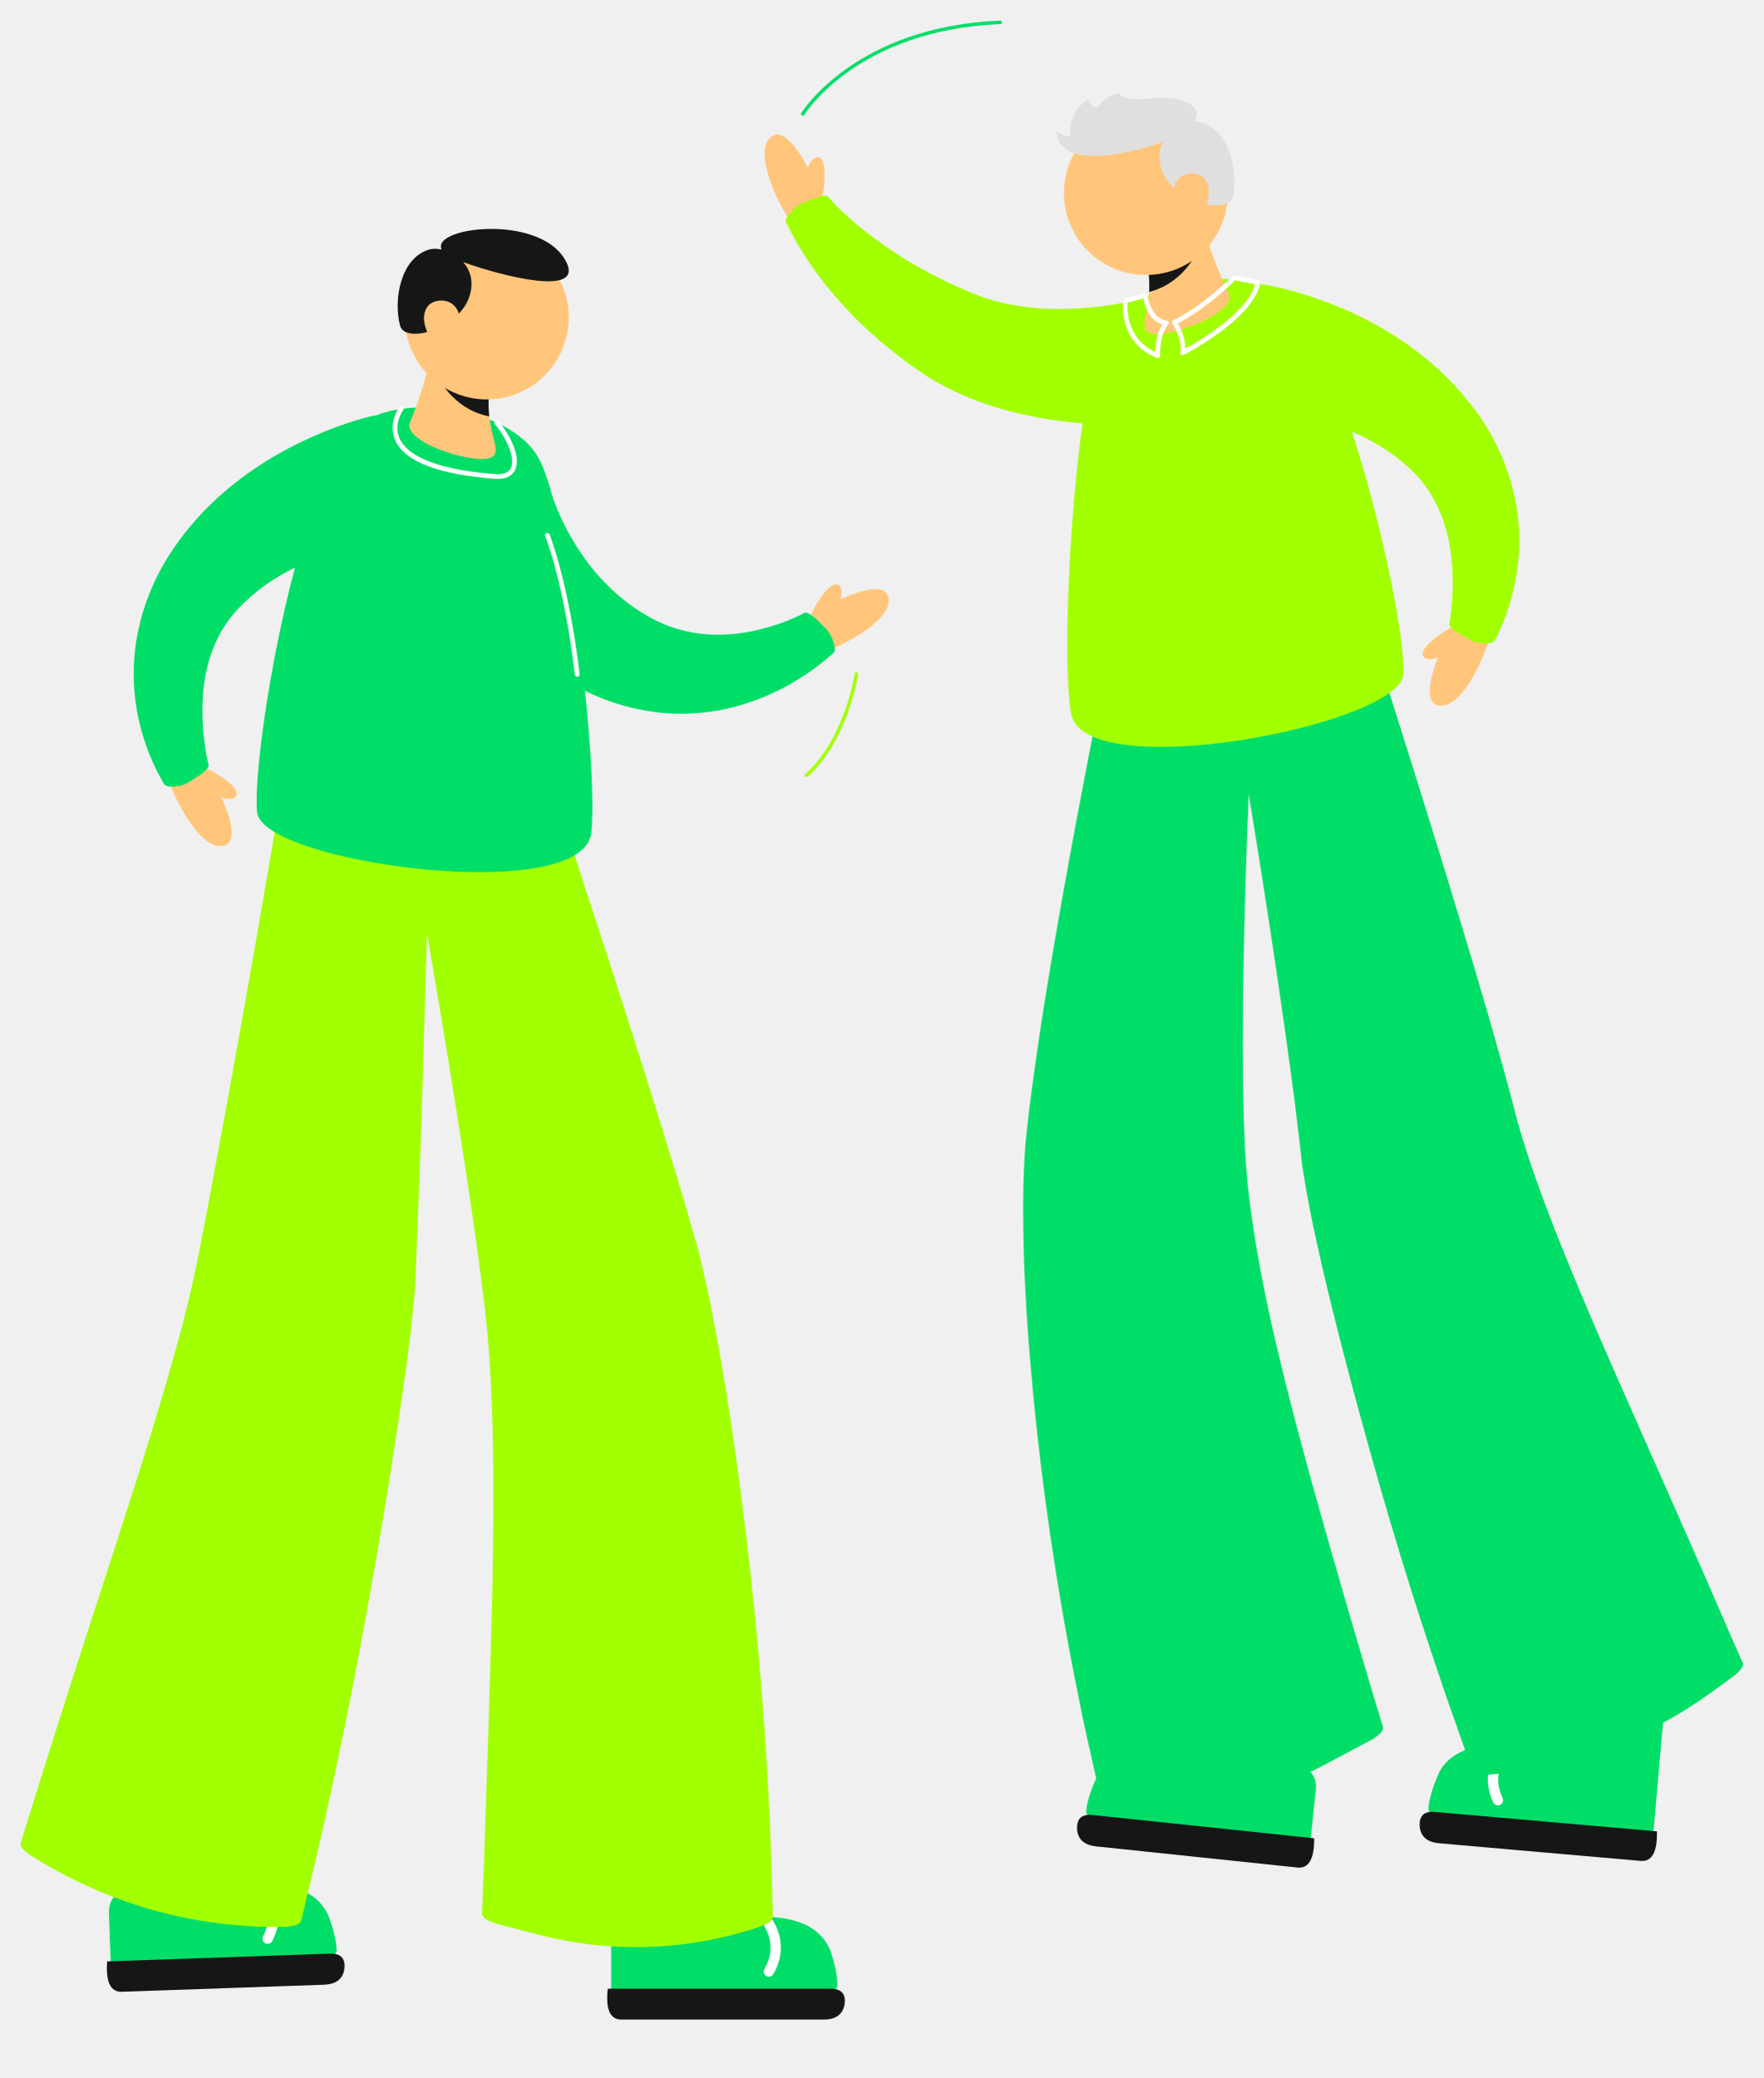
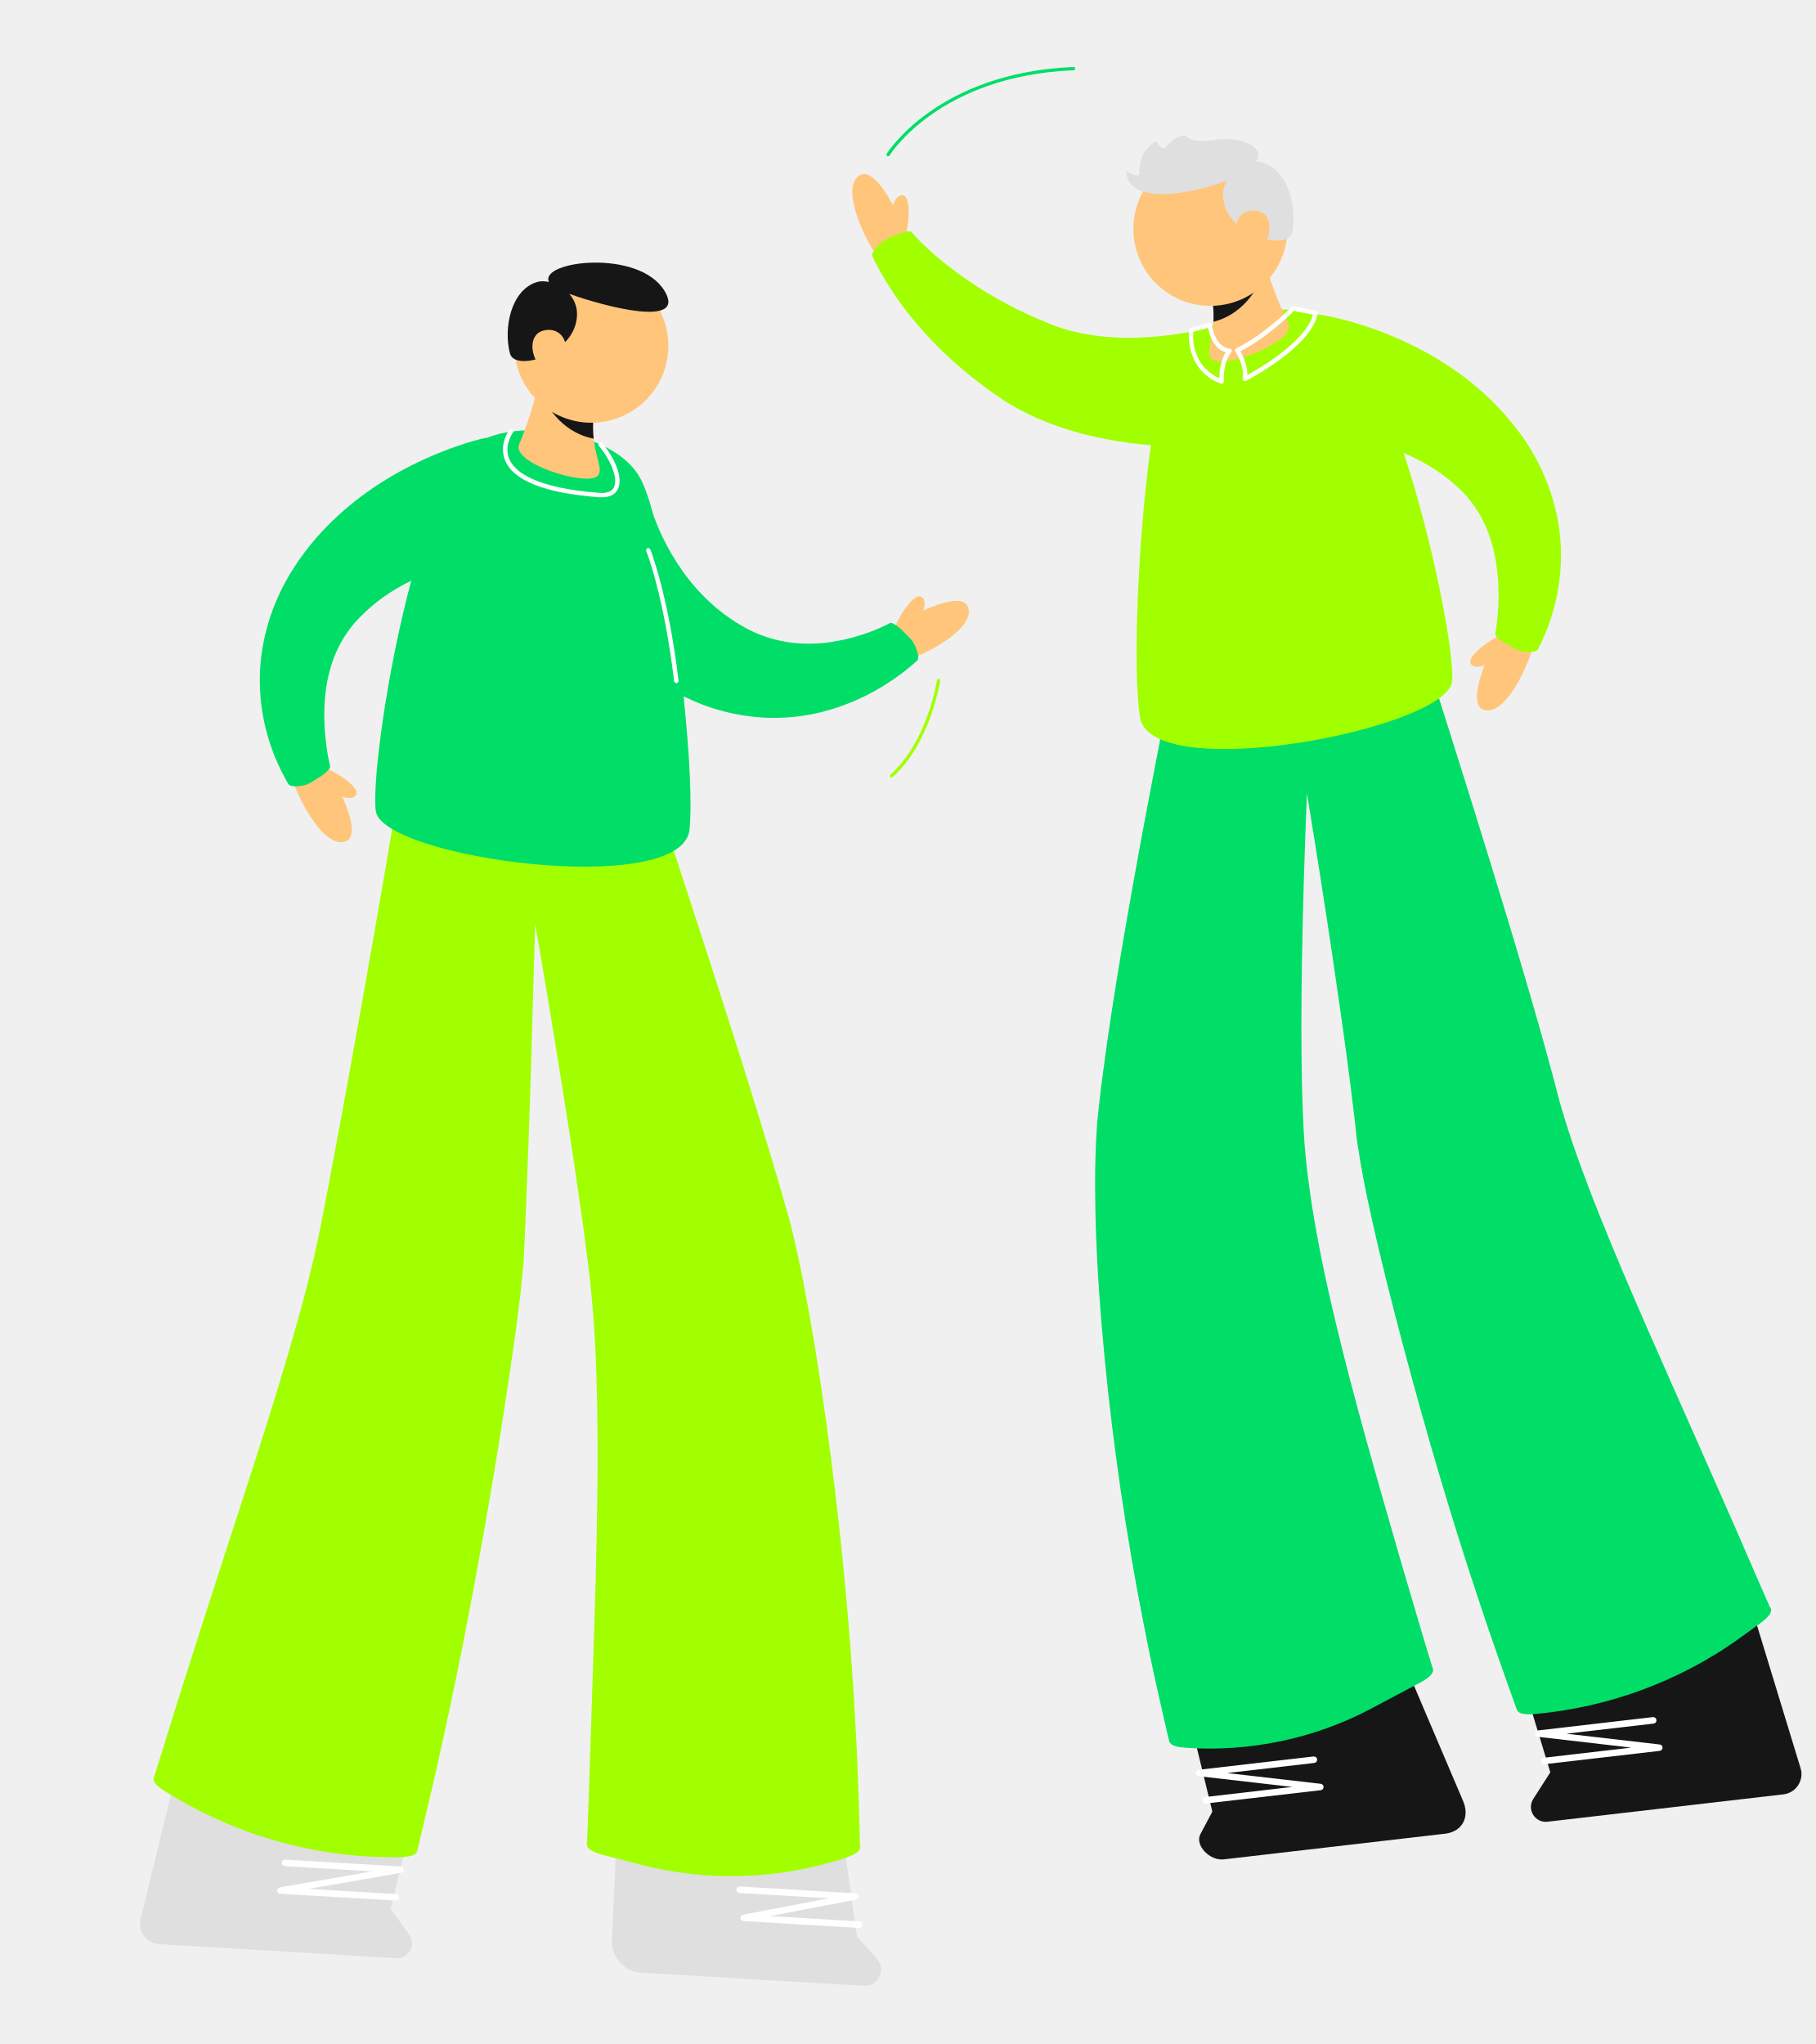
- <svg xmlns="http://www.w3.org/2000/svg" width="514.5" height="606.0" viewBox="41.7 14.8 514.5 606.0" fill="none">
-   <g transform="translate(524,550) rotate(5) scale(-1,1)">
-     <path d="M0 0 L0 -32 Q0 -38 8 -36 L22 -32 Q42 -25 54 -21 Q62 -18 64 -12 Q66 -6 66 -2 Q66 0 62 0 Z" fill="#00DE68" />
-     <path d="M-1 -1 L64 -1 Q69 -1 68 4 Q67 8 62 8 L3 8 Q-2 8 -1 -1 Z" fill="#161616" />
-     <path d="M46 -20 Q50 -13 46 -6" stroke="white" stroke-width="3" stroke-linecap="round" fill="none" />
-   </g>
-   <g transform="translate(220,596)">
-     <path d="M0 0 L0 -15 Q0 -22 9 -22 L44 -22 Q60 -22 64 -12 Q66 -6 66 -2 Q66 0 62 0 Z" fill="#00DE68" />
-     <path d="M-1 -1 L64 -1 Q69 -1 68 4 Q67 8 62 8 L3 8 Q-2 8 -1 -1 Z" fill="#161616" />
-     <path d="M46 -20 Q50 -13 46 -6" stroke="white" stroke-width="3" stroke-linecap="round" fill="none" />
-   </g>
-   <g transform="translate(74,588) rotate(-2)">
-     <path d="M0 0 L0 -15 Q0 -22 9 -22 L44 -22 Q60 -22 64 -12 Q66 -6 66 -2 Q66 0 62 0 Z" fill="#00DE68" />
-     <path d="M-1 -1 L64 -1 Q69 -1 68 4 Q67 8 62 8 L3 8 Q-2 8 -1 -1 Z" fill="#161616" />
-     <path d="M46 -20 Q50 -13 46 -6" stroke="white" stroke-width="3" stroke-linecap="round" fill="none" />
-   </g>
-   <g transform="translate(424,552) rotate(6) scale(-1,1)">
-     <path d="M0 0 L0 -15 Q0 -22 9 -22 L44 -22 Q60 -22 64 -12 Q66 -6 66 -2 Q66 0 62 0 Z" fill="#00DE68" />
-     <path d="M-1 -1 L64 -1 Q69 -1 68 4 Q67 8 62 8 L3 8 Q-2 8 -1 -1 Z" fill="#161616" />
-     <path d="M46 -20 Q50 -13 46 -6" stroke="white" stroke-width="3" stroke-linecap="round" fill="none" />
-   </g>
-   <path d="M99.186 235.61C104.13 241.406 113.887 260.33 106.747 261.579C99.607 262.828 91.518 245.81 90.352 240.511C89.186 235.212 99.186 235.61 99.186 235.61Z" fill="#FFC67B" />
-   <path d="M100.852 238.528C104.287 239.717 112.898 245.099 110.3 247.356C107.675 249.611 100.194 244.568 98.443 242.685C96.692 240.802 100.879 238.53 100.879 238.53L100.852 238.528Z" fill="#FFC67B" />
-   <path d="M274.954 196.855C280.725 191.883 299.602 182.043 300.906 189.186C302.211 196.301 285.186 204.47 279.912 205.664C274.638 206.859 274.954 196.855 274.954 196.855Z" fill="#FFC67B" />
+ <svg xmlns="http://www.w3.org/2000/svg" width="564" height="635" viewBox="0 0 564 635" fill="none">
+   <path d="M99.186 235.61C104.13 241.406 113.887 260.33 106.747 261.579C99.607 262.828 91.518 245.81 90.352 240.511C89.186 235.211 99.186 235.61 99.186 235.61Z" fill="#FFC67B" />
+   <path d="M100.852 238.528C104.287 239.716 112.898 245.099 110.3 247.356C107.675 249.611 100.194 244.568 98.443 242.685C96.692 240.802 100.879 238.529 100.879 238.529L100.852 238.528Z" fill="#FFC67B" />
+   <path d="M274.954 196.855C280.725 191.883 299.602 182.043 300.906 189.186C302.211 196.3 285.186 204.47 279.912 205.664C274.638 206.859 274.954 196.855 274.954 196.855Z" fill="#FFC67B" />
  <path d="M276.915 241.525C276.915 241.525 276.672 241.456 276.568 241.367C276.388 241.165 276.407 240.838 276.61 240.658C288.113 230.438 291.036 211.55 291.047 211.359C291.063 211.086 291.294 210.881 291.62 210.928C291.893 210.944 292.068 211.228 292.052 211.501C292.041 211.692 289.041 230.958 277.277 241.409C277.162 241.512 277.051 241.533 276.915 241.525Z" fill="#A2FF00" />
  <path d="M277.844 195.218C279.006 191.781 284.363 183.143 286.648 185.742C288.932 188.342 283.915 195.85 282.029 197.628C280.144 199.407 277.844 195.218 277.844 195.218Z" fill="#FFC67B" />
-   <path d="M267.14 573.342L267.108 572.026L266.979 566.788L266.663 556.363C266.443 549.422 266.141 542.476 265.728 535.55C265.013 521.679 263.941 507.814 262.679 493.937C261.389 480.059 259.855 466.14 258.05 452.177C256.244 438.213 254.224 424.183 251.698 409.903C250.421 402.763 249.119 395.593 247.446 388.21C247.061 386.38 246.595 384.518 246.157 382.657L245.474 379.851C245.254 378.934 245.001 378.125 244.75 377.262L241.843 367.122C237.896 353.717 233.824 340.579 229.695 327.464C221.411 301.234 212.917 275.292 204.376 249.238C200.989 238.879 190.392 232.338 179.374 234.317C173.119 235.427 167.973 239.094 164.753 243.997C161.689 237.901 155.881 233.286 148.613 232.063C136.545 230.037 125.082 238.178 123.053 250.272L123.05 250.326C118.622 276.628 114.027 302.975 109.275 329.203C106.912 342.317 104.495 355.429 102.03 368.428L100.141 378.147L99.2 382.966C98.885 384.591 98.565 385.832 98.261 387.265L97.358 391.429L96.245 395.909C95.493 398.905 94.799 401.849 93.929 404.974C87.246 429.582 78.939 454.778 70.803 479.875L64.705 498.739C62.636 505.025 60.674 511.345 58.66 517.634C56.644 523.95 54.629 530.239 52.695 536.561L49.753 546.026L48.271 550.731L47.9 551.914C47.766 552.317 47.607 552.691 47.771 553.166C48.018 554.085 49.101 555.216 51.747 556.797L54.577 558.497C74.877 570.485 98.579 577.251 123.876 576.964C126.973 576.928 128.508 576.443 129.178 575.771C129.553 575.437 129.606 575.002 129.712 574.597L130.005 573.355L131.173 568.412L133.508 558.555C135.073 551.993 136.556 545.426 137.959 538.827C140.872 525.662 143.544 512.402 146.082 499.106C151.106 472.456 155.635 445.831 159.573 418.077C160.104 414.657 160.538 411.014 160.993 407.48L161.667 402.098L162.223 396.38C162.387 394.528 162.646 392.462 162.719 390.768L162.965 385.662L163.402 375.473C163.954 361.95 164.419 348.504 164.855 335.084L166.241 286.997C169.327 304.787 172.273 322.624 175.087 340.371C177.203 353.722 179.236 367.069 181.061 380.239L182.345 390.037L182.92 394.671C183.106 396.161 183.296 397.596 183.424 399.137C184.082 405.146 184.531 411.471 184.868 417.817C186.182 443.362 185.596 470 184.878 496.548L183.615 536.51L182.956 556.489L182.588 566.435L182.379 571.38L182.306 572.608C182.282 573.017 182.258 573.426 182.563 573.828C183.064 574.624 184.409 575.498 187.296 576.243L198.571 579.181C218.827 584.485 240.779 584.247 262.167 577.321C265.099 576.371 266.462 575.548 266.954 574.646C267.227 574.196 267.225 573.758 267.196 573.318L267.14 573.342Z" fill="#A2FF00" />
-   <path d="M285.205 203.758C285.197 203.429 285.086 202.985 284.977 202.513L284.67 201.673C284.576 201.421 284.458 201.085 284.29 200.692C283.955 199.878 283.426 199.08 282.783 198.385L280.147 195.71C279.553 195.1 279.208 194.915 278.712 194.503C278.317 194.233 277.975 193.994 277.71 193.841C277.1 193.504 276.747 193.455 276.495 193.55L274.998 194.311C273.984 194.799 272.916 195.256 271.877 195.687C269.772 196.549 267.592 197.297 265.448 197.882C261.105 199.077 256.786 199.863 252.591 199.944C244.167 200.214 236.539 198.12 229.875 194.085C222.968 190.008 216.847 184.197 212.043 177.423C209.642 174.023 207.5 170.391 205.698 166.588C204.796 164.7 203.979 162.762 203.27 160.858C203.126 160.521 203.037 160.16 202.92 159.824C201.573 154.816 200.165 150.816 198.777 148.352C191.293 135.012 165.246 130.381 151.384 135.998C151.193 135.987 151.028 136.004 150.834 136.048C150.391 136.131 149.973 136.243 149.557 136.328L147.192 136.955C145.66 137.385 144.154 137.844 142.7 138.361C139.766 139.338 136.907 140.456 134.097 141.659C128.477 144.066 123.077 146.924 117.924 150.235C107.645 156.885 98.374 165.457 91.534 176.007C84.499 186.628 80.563 199.486 80.715 211.763C80.736 217.898 81.698 223.87 83.42 229.503C84.267 232.319 85.283 235.063 86.524 237.71C87.13 239.033 87.766 240.33 88.483 241.632C88.828 242.283 89.175 242.906 89.575 243.559C89.775 243.872 90.172 244.115 90.878 244.211C91.203 244.285 91.642 244.256 92.106 244.283L92.988 244.199C93.235 244.186 93.595 244.125 93.982 244.066C94.866 243.926 95.79 243.597 96.586 243.096L99.743 241.119C100.425 240.694 100.69 240.381 101.206 240.001C101.552 239.693 101.843 239.409 102.021 239.173C102.461 238.678 102.591 238.33 102.553 238.054L102.186 236.389C101.95 235.28 101.745 234.118 101.565 232.984C101.262 230.693 100.985 228.431 100.844 226.178C100.617 221.673 100.739 217.271 101.424 213.095C102.739 204.738 106.189 197.328 111.92 191.642C116.383 187.031 121.836 183.272 127.757 180.391C120.036 209.127 115.66 242.908 116.719 251.87C118.476 266.652 212.164 279.329 214.212 257.624C215.005 249.291 214.157 233.495 212.349 216.328C214.399 217.325 216.508 218.243 218.652 219.055C224.654 221.298 231.068 222.608 237.429 222.956C243.82 223.251 250.159 222.584 256.06 220.988C261.986 219.421 267.519 217.092 272.595 214.16C275.119 212.693 277.54 211.111 279.86 209.385C281.007 208.522 282.155 207.631 283.252 206.683C283.799 206.222 284.348 205.734 284.898 205.246C285.159 204.988 285.296 204.53 285.229 203.815L285.205 203.758Z" fill="#00DE68" />
+   <path d="M54.762 550.787L43.675 596.166C42.737 600 45.528 603.752 49.458 603.984L123.096 608.33C126.999 608.56 129.396 604.156 127.116 601.009L121.368 593.057L126.724 570.999L54.763 550.76L54.762 550.787Z" fill="#DFDFDF" />
+   <path d="M191.527 570.908L190.091 602.671C189.858 607.998 193.918 612.537 199.24 612.851L268.347 616.929C272.851 617.195 275.411 611.869 272.404 608.515L266.21 601.632L261.969 571.396L191.554 570.909L191.527 570.908Z" fill="#DFDFDF" />
+   <path d="M267.14 573.342L267.108 572.026L266.979 566.788L266.663 556.363C266.443 549.422 266.141 542.476 265.728 535.55C265.013 521.679 263.941 507.814 262.679 493.937C261.389 480.059 259.855 466.14 258.05 452.177C256.244 438.213 254.224 424.183 251.698 409.903C250.421 402.763 249.119 395.593 247.446 388.21C247.061 386.38 246.595 384.518 246.157 382.657L245.474 379.851C245.254 378.934 245.001 378.125 244.75 377.262L241.843 367.122C237.896 353.717 233.824 340.579 229.695 327.464C221.411 301.234 212.917 275.292 204.376 249.238C200.989 238.879 190.392 232.338 179.374 234.317C173.119 235.426 167.973 239.094 164.753 243.997C161.689 237.901 155.881 233.286 148.613 232.063C136.545 230.037 125.082 238.178 123.053 250.272L123.05 250.326C118.622 276.628 114.027 302.975 109.275 329.203C106.912 342.317 104.495 355.429 102.03 368.428L100.141 378.147L99.2 382.966C98.885 384.591 98.565 385.832 98.261 387.265L97.358 391.429L96.245 395.909C95.493 398.904 94.799 401.848 93.929 404.974C87.246 429.582 78.939 454.778 70.803 479.875L64.705 498.739C62.636 505.025 60.674 511.345 58.66 517.634C56.644 523.95 54.629 530.239 52.695 536.561L49.753 546.026L48.271 550.731L47.9 551.914C47.766 552.317 47.607 552.691 47.771 553.166C48.018 554.084 49.101 555.216 51.747 556.797L54.577 558.497C74.877 570.485 98.579 577.251 123.876 576.964C126.973 576.928 128.508 576.443 129.178 575.771C129.553 575.437 129.606 575.002 129.712 574.597L130.005 573.355L131.173 568.412L133.508 558.555C135.073 551.993 136.556 545.426 137.959 538.827C140.872 525.662 143.544 512.402 146.082 499.106C151.106 472.456 155.635 445.831 159.573 418.077C160.104 414.657 160.538 411.013 160.993 407.48L161.667 402.098L162.223 396.38C162.387 394.528 162.646 392.462 162.719 390.768L162.965 385.662L163.402 375.473C163.954 361.95 164.419 348.504 164.855 335.084L166.241 286.997C169.327 304.787 172.273 322.624 175.087 340.371C177.203 353.722 179.236 367.069 181.061 380.239L182.345 390.037L182.92 394.671C183.106 396.161 183.296 397.596 183.424 399.137C184.082 405.146 184.531 411.471 184.868 417.817C186.182 443.362 185.596 470 184.878 496.548L183.615 536.51L182.956 556.489L182.588 566.435L182.379 571.38L182.306 572.608C182.282 573.017 182.258 573.426 182.563 573.828C183.064 574.624 184.409 575.498 187.296 576.243L198.571 579.181C218.827 584.484 240.779 584.247 262.167 577.321C265.099 576.371 266.462 575.548 266.954 574.646C267.227 574.196 267.225 573.758 267.196 573.318L267.14 573.342Z" fill="#A2FF00" />
+   <path d="M285.205 203.758C285.197 203.429 285.086 202.985 284.977 202.513L284.67 201.673C284.576 201.421 284.458 201.085 284.29 200.692C283.955 199.878 283.426 199.08 282.783 198.385L280.147 195.71C279.553 195.1 279.208 194.915 278.712 194.502C278.317 194.233 277.975 193.994 277.71 193.841C277.1 193.504 276.747 193.455 276.495 193.55L274.998 194.311C273.984 194.799 272.916 195.256 271.877 195.687C269.772 196.549 267.592 197.297 265.448 197.882C261.105 199.077 256.786 199.863 252.591 199.944C244.167 200.214 236.539 198.12 229.875 194.085C222.968 190.008 216.847 184.197 212.043 177.423C209.642 174.023 207.5 170.391 205.698 166.588C204.796 164.7 203.979 162.762 203.27 160.858C203.126 160.521 203.037 160.16 202.92 159.824C201.573 154.816 200.165 150.816 198.777 148.352C191.293 135.012 165.246 130.381 151.384 135.998C151.193 135.987 151.028 136.004 150.834 136.048C150.391 136.131 149.973 136.243 149.557 136.328L147.192 136.955C145.66 137.385 144.154 137.844 142.7 138.361C139.766 139.338 136.907 140.456 134.097 141.659C128.477 144.066 123.077 146.924 117.924 150.235C107.645 156.885 98.374 165.457 91.534 176.007C84.499 186.628 80.563 199.486 80.715 211.763C80.736 217.898 81.698 223.87 83.42 229.503C84.267 232.319 85.283 235.063 86.524 237.71C87.13 239.033 87.766 240.33 88.483 241.632C88.828 242.283 89.175 242.906 89.575 243.559C89.775 243.872 90.172 244.114 90.878 244.211C91.203 244.285 91.642 244.256 92.106 244.283L92.988 244.199C93.235 244.186 93.595 244.125 93.982 244.065C94.866 243.926 95.79 243.597 96.586 243.096L99.743 241.119C100.425 240.694 100.69 240.381 101.206 240.001C101.552 239.693 101.843 239.409 102.021 239.173C102.461 238.678 102.591 238.33 102.553 238.054L102.186 236.389C101.95 235.28 101.745 234.118 101.565 232.984C101.262 230.693 100.985 228.431 100.844 226.178C100.617 221.673 100.739 217.271 101.424 213.095C102.739 204.738 106.189 197.328 111.92 191.642C116.383 187.031 121.836 183.272 127.757 180.391C120.036 209.127 115.66 242.908 116.719 251.87C118.476 266.652 212.164 279.329 214.212 257.624C215.005 249.291 214.157 233.495 212.349 216.328C214.399 217.325 216.508 218.243 218.652 219.055C224.654 221.298 231.068 222.608 237.429 222.956C243.82 223.251 250.159 222.584 256.06 220.988C261.986 219.421 267.519 217.091 272.595 214.16C275.119 212.693 277.54 211.111 279.86 209.385C281.007 208.522 282.155 207.631 283.252 206.683C283.799 206.222 284.348 205.734 284.898 205.246C285.159 204.988 285.296 204.53 285.229 203.814L285.205 203.758Z" fill="#00DE68" />
  <path d="M210.059 212.221C209.731 212.202 209.473 211.94 209.41 211.608C206.201 184.773 200.806 171.31 200.758 171.198C200.613 170.861 200.801 170.461 201.139 170.317C201.503 170.174 201.875 170.36 202.02 170.697C202.066 170.837 207.537 184.414 210.788 211.47C210.82 211.855 210.554 212.196 210.196 212.229C210.168 212.228 210.114 212.224 210.086 212.223L210.059 212.221Z" fill="white" />
-   <path d="M186.459 154.498L186.268 154.487C169.688 153.262 159.858 149.505 157.045 143.342C154.74 138.304 158.108 133.683 158.257 133.473C158.495 133.158 158.909 133.1 159.224 133.338C159.538 133.576 159.596 133.99 159.358 134.304C159.355 134.359 156.317 138.507 158.283 142.785C160.08 146.67 166.387 151.643 186.376 153.124C188.532 153.251 190.043 152.71 190.693 151.434C192.025 148.829 190.024 143.289 186.059 138.537C185.829 138.249 185.855 137.813 186.115 137.581C186.404 137.325 186.839 137.378 187.07 137.638C190.732 141.962 193.78 148.33 191.891 152.025C191.271 153.249 189.818 154.669 186.433 154.469L186.459 154.498Z" fill="white" />
+   <path d="M186.459 154.498L186.268 154.487C169.688 153.262 159.858 149.505 157.045 143.342C154.74 138.304 158.108 133.683 158.257 133.473C158.495 133.158 158.909 133.1 159.224 133.338C159.538 133.576 159.596 133.99 159.358 134.304C159.355 134.359 156.317 138.507 158.283 142.785C160.08 146.67 166.387 151.643 186.376 153.124C188.532 153.251 190.043 152.71 190.693 151.434C192.025 148.829 190.024 143.289 186.059 138.537C185.829 138.249 185.855 137.813 186.115 137.581C186.404 137.325 186.839 137.378 187.07 137.638C190.732 141.962 193.78 148.33 191.891 152.025C191.271 153.248 189.818 154.669 186.433 154.469L186.459 154.498Z" fill="white" />
  <path d="M185.257 148.102C181.371 150.831 158.773 143.91 161.286 138.007C163.067 133.812 165.634 126.515 167.255 119.464C167.919 116.573 168.415 113.727 168.65 111.139L186.052 120.71C184.126 127.36 183.992 132.418 184.42 136.305C185.191 143.197 187.714 146.385 185.256 148.13L185.257 148.102Z" fill="#FFC67B" />
  <path d="M184.421 136.277C176.267 134.755 169.784 128.129 167.257 119.436C167.92 116.545 168.417 113.699 168.652 111.111L186.054 120.682C184.127 127.332 183.993 132.391 184.421 136.277Z" fill="#161616" />
  <path d="M191.541 130.005C204.024 125.678 210.635 112.051 206.307 99.569C201.978 87.088 188.35 80.477 175.866 84.805C163.383 89.132 156.772 102.759 161.1 115.241C165.429 127.722 179.057 134.333 191.541 130.005Z" fill="#FFC67B" />
  <path d="M206.443 90.393C198.487 77.162 167.416 81.079 170.538 87.59C169.184 87.318 167.871 87.295 166.811 87.616C158.666 90.12 156.378 101.98 158.409 109.795C159.813 115.245 175.654 110.895 178.695 101.133C179.981 96.965 178.892 93.614 176.839 91.275C188.102 95.335 213.377 101.921 206.443 90.393Z" fill="#161616" />
  <path d="M166.551 104.059C168.208 101.966 173.974 101.266 175.566 106.317C177.157 111.367 171.707 117.864 169.492 115.953C166.339 113.221 163.828 107.513 166.551 104.059Z" fill="#FFC67B" />
-   <path d="M467.655 194.315C463.047 200.381 454.375 219.826 461.575 220.669C468.777 221.54 475.888 204.065 476.753 198.708C477.617 193.352 467.655 194.315 467.655 194.315Z" fill="#FFC67B" />
-   <path d="M466.193 197.319C462.83 198.699 454.537 204.56 457.258 206.666C459.98 208.772 467.191 203.312 468.833 201.333C470.475 199.354 466.166 197.322 466.166 197.322L466.193 197.319Z" fill="#FFC67B" />
+   <path d="M122.913 590.436L87.049 588.32C86.53 588.289 86.143 587.883 86.118 587.388C86.092 586.894 86.449 586.422 86.947 586.342L115.697 581.357L88.486 579.751C87.94 579.719 87.502 579.255 87.535 578.682C87.569 578.109 88.032 577.698 88.605 577.732L124.469 579.848C124.987 579.879 125.374 580.285 125.4 580.779C125.425 581.274 125.069 581.746 124.571 581.826L95.82 586.811L123.032 588.417C123.578 588.449 124.016 588.913 123.982 589.486C123.948 590.059 123.486 590.47 122.913 590.436Z" fill="white" />
+   <path d="M266.811 598.929L230.947 596.813C230.456 596.784 230.042 596.376 230.016 595.881C229.991 595.387 230.318 594.941 230.818 594.833L257.522 589.728L229.71 588.086C229.164 588.054 228.725 587.59 228.759 587.017C228.793 586.444 229.256 586.033 229.829 586.067L265.692 588.183C266.184 588.212 266.598 588.62 266.623 589.115C266.649 589.609 266.321 590.055 265.822 590.163L239.118 595.268L266.93 596.91C267.476 596.942 267.914 597.406 267.88 597.979C267.847 598.552 267.384 598.963 266.811 598.929Z" fill="white" />
+   <path d="M467.655 194.315C463.047 200.381 454.375 219.825 461.575 220.669C468.777 221.54 475.888 204.065 476.753 198.708C477.617 193.352 467.655 194.315 467.655 194.315Z" fill="#FFC67B" />
+   <path d="M466.193 197.318C462.83 198.699 454.537 204.56 457.258 206.666C459.98 208.772 467.191 203.312 468.833 201.333C470.475 199.354 466.166 197.322 466.166 197.322L466.193 197.318Z" fill="#FFC67B" />
  <path d="M282.526 76.648C280.947 69.208 271.833 49.955 266.482 54.842C261.131 59.728 269.769 76.532 273.249 80.669C276.729 84.806 282.526 76.648 282.526 76.648Z" fill="#FFC67B" />
  <path d="M281.203 73.554C282.373 70.116 283.317 59.989 279.93 60.685C276.543 61.38 275.991 70.388 276.426 72.952C276.861 75.516 281.203 73.554 281.203 73.554Z" fill="#FFC67B" />
-   <path d="M549.829 499.311L549.34 498.185L547.362 493.708L543.457 484.722C540.889 478.717 538.239 472.723 535.589 466.728L527.671 448.768L519.728 430.838C514.435 418.902 509.172 406.991 504.13 395.082C499.091 383.2 494.269 371.292 490.119 359.72C488.077 353.985 486.198 348.231 484.804 343.329L484.534 342.424L484.242 341.33L483.593 338.818L482.264 333.771L479.544 323.849C475.876 310.735 472.07 297.856 468.185 285.015C460.416 259.331 452.432 233.921 444.326 208.414C441.027 198.009 430.484 191.361 419.418 193.25C411.756 194.579 405.687 199.686 402.827 206.348C399.66 202.064 394.944 198.896 389.307 197.761C377.279 195.387 365.635 203.205 363.259 215.231C358.018 241.709 353.024 267.937 348.5 294.661C346.252 308.022 344.148 321.448 342.37 335.304C341.889 338.745 341.532 342.309 341.144 345.849L340.849 348.526L340.667 351.464C340.561 353.402 340.411 355.429 340.381 357.304C340.065 365.019 340.2 372.351 340.359 379.653C340.776 394.163 341.831 408.241 343.169 422.149C344.508 436.056 346.21 449.784 348.202 463.396C350.221 477.004 352.506 490.527 355.164 503.951C356.468 510.68 357.822 517.375 359.34 524.052L361.608 534.109L362.774 539.175L363.088 540.46C363.165 540.891 363.27 541.319 363.667 541.658C364.386 542.401 365.922 542.828 369 543.021C387.964 544.206 407.943 540.375 425.961 530.799L441.104 522.768C443.748 521.36 444.826 520.217 445.109 519.331C445.276 518.871 445.15 518.5 445.025 518.13L444.672 516.987L443.261 512.417L440.511 503.187L435.056 484.638C431.47 472.229 427.887 459.848 424.469 447.475C421.052 435.102 417.744 422.717 414.831 410.423C411.861 398.108 409.338 385.851 407.457 373.905C406.577 367.98 405.779 362.046 405.353 356.481C405.186 355.042 405.171 353.723 405.068 352.359L404.94 350.31L404.838 348.01C404.7 344.916 404.564 341.849 404.497 338.665C404.186 326.014 404.237 312.936 404.428 299.869C404.714 282.168 405.259 264.326 405.997 246.49C408.784 263.395 411.442 280.369 413.951 297.251C415.873 310.265 417.742 323.286 419.401 336.165L420.567 345.745L421.115 350.47L421.362 352.835L421.432 353.433L421.52 354.193L421.751 355.707C422.967 363.822 424.42 370.892 425.979 377.921C429.057 391.875 432.469 405.157 435.957 418.374C439.496 431.559 443.103 444.625 446.946 457.582C450.789 470.539 454.785 483.395 459.046 496.165C461.163 502.552 463.308 508.936 465.554 515.253L468.915 524.77L470.626 529.553L471.067 530.74C471.223 531.135 471.327 531.563 471.718 531.848C472.479 532.475 474.023 532.736 477.156 532.456C499.133 530.429 521.405 522.644 540.581 508.805L546.599 504.447C549.114 502.642 550.041 501.378 550.181 500.454C550.264 499.976 550.087 499.639 549.907 499.275L549.829 499.311Z" fill="#00DE68" />
-   <path d="M471.958 134.371C464.56 124.221 454.82 116.187 444.154 110.131C438.822 107.117 433.269 104.569 427.523 102.483C424.649 101.441 421.734 100.513 418.747 99.676C417.241 99.273 415.739 98.897 414.182 98.527L411.785 98.034C411.365 97.973 410.939 97.857 410.495 97.826C410.302 97.821 410.136 97.813 409.943 97.808C400.428 94.563 385.626 96.281 374.917 101.954C374.193 102.12 373.472 102.314 372.749 102.48C370.601 102.95 368.42 103.368 366.23 103.705C361.849 104.378 357.409 104.783 353.02 104.907C344.268 105.152 335.721 104.079 328.142 101.381C327.165 101.026 326.327 100.683 325.289 100.281L322.073 98.892C319.88 98.018 317.855 96.932 315.703 95.944C311.571 93.781 307.382 91.597 303.498 88.966C299.543 86.425 295.701 83.678 292.072 80.632C290.275 79.134 288.468 77.555 286.82 75.93C285.956 75.122 285.17 74.277 284.384 73.433L283.248 72.188C283.111 71.956 282.794 71.828 282.142 71.904L281.599 71.967L280.932 72.154C280.694 72.237 280.32 72.335 280.055 72.421L279.024 72.788L276.887 73.587C275.594 74.067 274.36 74.816 273.293 75.82L272.821 76.26L272.506 76.627L271.872 77.333L271.443 77.906L271.171 78.405C270.833 79.05 270.88 79.457 271.081 79.764C271.41 80.469 271.727 81.065 272.053 81.743C272.724 83.014 273.394 84.285 274.116 85.522C275.532 87.999 277.071 90.353 278.664 92.7C281.896 97.306 285.537 101.645 289.397 105.738C293.285 109.828 297.494 113.605 301.895 117.14C304.129 118.835 306.347 120.641 308.677 122.215L312.176 124.616C313.424 125.407 314.868 126.23 316.221 126.981C327.322 132.987 339.236 136.035 350.952 137.621C353.134 137.918 355.33 138.104 357.526 138.289C353.576 166.405 351.787 207.453 354.11 222.733C357.354 244.29 450.203 226.336 451.122 211.478C451.673 202.47 445.395 168.991 436.061 140.737C442.14 143.307 447.793 146.724 452.509 151.075C458.55 156.402 462.413 163.604 464.201 171.9C465.121 176.032 465.492 180.419 465.52 184.93C465.534 187.185 465.385 189.459 465.184 191.766C465.069 192.908 464.954 194.049 464.784 195.197L464.512 196.88C464.489 197.158 464.638 197.499 465.106 197.967C465.297 198.193 465.63 198.457 465.967 198.748C466.476 199.102 466.755 199.372 467.491 199.782L470.784 201.602C471.577 202.032 472.463 202.315 473.412 202.425C473.829 202.459 474.164 202.503 474.412 202.502L475.297 202.537C475.765 202.537 476.226 202.484 476.519 202.395C477.219 202.259 477.601 201.994 477.783 201.67C478.118 200.998 478.456 200.354 478.764 199.685C479.38 198.348 479.941 197.017 480.499 195.659C481.588 192.945 482.42 190.152 483.134 187.289C484.534 181.568 485.158 175.551 484.832 169.424C484.266 157.188 479.607 144.547 472.009 134.337L471.958 134.371Z" fill="#A2FF00" />
+   <path d="M545.709 504.634L559.343 549.314C560.496 553.088 557.921 556.992 554.011 557.445L480.736 565.946C476.852 566.396 474.211 562.134 476.309 558.864L481.598 550.6L475.005 528.88L545.706 504.606L545.709 504.634Z" fill="#161616" />
+   <path d="M436.536 517.299L454.432 559.338C456.703 564.441 454.264 569.045 448.968 569.659L380.202 577.637C375.721 578.157 371.099 573.189 372.906 569.787L376.61 562.807L369.494 533.498L436.536 517.299Z" fill="#161616" />
+   <path d="M549.829 499.311L549.34 498.185L547.362 493.708L543.457 484.722C540.889 478.717 538.239 472.723 535.589 466.728L527.671 448.768L519.728 430.838C514.435 418.902 509.172 406.991 504.13 395.082C499.091 383.2 494.269 371.292 490.119 359.72C488.077 353.985 486.198 348.231 484.804 343.329L484.534 342.424L484.242 341.33L483.593 338.818L482.264 333.771L479.544 323.849C475.876 310.735 472.07 297.856 468.185 285.015C460.416 259.331 452.432 233.92 444.326 208.414C441.027 198.009 430.484 191.361 419.418 193.25C411.756 194.579 405.687 199.686 402.827 206.348C399.66 202.064 394.944 198.896 389.307 197.761C377.279 195.386 365.635 203.205 363.259 215.231C358.018 241.709 353.024 267.937 348.5 294.661C346.252 308.022 344.148 321.448 342.37 335.304C341.889 338.745 341.532 342.309 341.144 345.849L340.849 348.525L340.667 351.464C340.561 353.402 340.411 355.429 340.381 357.304C340.065 365.019 340.2 372.351 340.359 379.653C340.776 394.163 341.831 408.241 343.169 422.149C344.508 436.056 346.21 449.784 348.202 463.396C350.221 477.004 352.506 490.527 355.164 503.951C356.468 510.68 357.822 517.375 359.34 524.052L361.608 534.109L362.774 539.175L363.088 540.46C363.165 540.891 363.27 541.319 363.667 541.658C364.386 542.401 365.922 542.828 369 543.021C387.964 544.206 407.943 540.375 425.961 530.799L441.104 522.768C443.748 521.36 444.826 520.217 445.109 519.331C445.276 518.871 445.15 518.5 445.025 518.13L444.672 516.987L443.261 512.417L440.511 503.187L435.056 484.638C431.47 472.229 427.887 459.848 424.469 447.475C421.052 435.102 417.744 422.716 414.831 410.423C411.861 398.108 409.338 385.851 407.457 373.905C406.577 367.98 405.779 362.046 405.353 356.481C405.186 355.042 405.171 353.723 405.068 352.359L404.94 350.31L404.838 348.01C404.7 344.916 404.564 341.849 404.497 338.665C404.186 326.014 404.237 312.936 404.428 299.869C404.714 282.168 405.259 264.326 405.997 246.49C408.784 263.395 411.442 280.369 413.951 297.251C415.873 310.265 417.742 323.286 419.401 336.165L420.567 345.745L421.115 350.47L421.362 352.835L421.432 353.433L421.52 354.193L421.751 355.707C422.967 363.822 424.42 370.892 425.979 377.921C429.057 391.875 432.469 405.156 435.957 418.374C439.496 431.559 443.103 444.625 446.946 457.582C450.789 470.539 454.785 483.395 459.046 496.165C461.163 502.552 463.308 508.936 465.554 515.253L468.915 524.77L470.626 529.553L471.067 530.74C471.223 531.135 471.327 531.563 471.718 531.848C472.479 532.475 474.023 532.736 477.156 532.455C499.133 530.429 521.405 522.644 540.581 508.805L546.599 504.447C549.114 502.642 550.041 501.378 550.181 500.454C550.264 499.976 550.087 499.639 549.907 499.275L549.829 499.311Z" fill="#00DE68" />
+   <path d="M471.958 134.371C464.56 124.221 454.82 116.187 444.154 110.131C438.822 107.117 433.269 104.569 427.523 102.483C424.649 101.441 421.734 100.513 418.747 99.676C417.241 99.273 415.739 98.897 414.182 98.527L411.785 98.034C411.365 97.973 410.939 97.857 410.495 97.826C410.302 97.821 410.136 97.813 409.943 97.808C400.428 94.563 385.626 96.281 374.917 101.954C374.193 102.12 373.472 102.314 372.749 102.48C370.601 102.95 368.42 103.368 366.23 103.704C361.849 104.378 357.409 104.783 353.02 104.907C344.268 105.151 335.721 104.079 328.142 101.381C327.165 101.026 326.327 100.683 325.289 100.28L322.073 98.892C319.88 98.018 317.855 96.932 315.703 95.944C311.571 93.781 307.382 91.597 303.498 88.966C299.543 86.425 295.701 83.678 292.072 80.632C290.275 79.134 288.468 77.555 286.82 75.929C285.956 75.121 285.17 74.277 284.384 73.433L283.248 72.188C283.111 71.956 282.794 71.828 282.142 71.904L281.599 71.967L280.932 72.154C280.694 72.237 280.32 72.335 280.055 72.421L279.024 72.788L276.887 73.587C275.594 74.067 274.36 74.816 273.293 75.82L272.821 76.26L272.506 76.627L271.872 77.333L271.443 77.906L271.171 78.405C270.833 79.05 270.88 79.457 271.081 79.764C271.41 80.469 271.727 81.065 272.053 81.743C272.724 83.014 273.394 84.284 274.116 85.522C275.532 87.999 277.071 90.353 278.664 92.7C281.896 97.306 285.537 101.645 289.397 105.738C293.285 109.828 297.494 113.605 301.895 117.14C304.129 118.835 306.347 120.641 308.677 122.215L312.176 124.616C313.424 125.407 314.868 126.23 316.221 126.981C327.322 132.987 339.236 136.035 350.952 137.621C353.134 137.918 355.33 138.104 357.526 138.289C353.576 166.405 351.787 207.453 354.11 222.733C357.354 244.29 450.203 226.336 451.122 211.478C451.673 202.47 445.395 168.991 436.061 140.737C442.14 143.307 447.793 146.724 452.509 151.075C458.55 156.401 462.413 163.604 464.201 171.9C465.121 176.032 465.492 180.419 465.52 184.93C465.534 187.185 465.385 189.459 465.184 191.766C465.069 192.908 464.954 194.049 464.784 195.197L464.512 196.88C464.489 197.158 464.638 197.499 465.106 197.967C465.297 198.193 465.63 198.457 465.967 198.748C466.476 199.102 466.755 199.372 467.491 199.782L470.784 201.602C471.577 202.032 472.463 202.315 473.412 202.425C473.829 202.459 474.164 202.503 474.412 202.502L475.297 202.537C475.765 202.537 476.226 202.484 476.519 202.395C477.219 202.259 477.601 201.994 477.783 201.67C478.118 200.998 478.456 200.354 478.764 199.685C479.38 198.348 479.941 197.017 480.499 195.659C481.588 192.945 482.42 190.152 483.134 187.289C484.534 181.568 485.158 175.551 484.832 169.424C484.266 157.188 479.607 144.547 472.009 134.337L471.958 134.371Z" fill="#A2FF00" />
  <path d="M376.812 111.807C380.845 114.311 403.016 106.125 400.147 100.376C398.132 96.289 395.156 89.149 393.139 82.2C392.313 79.351 391.657 76.537 391.276 73.967L374.443 84.507C376.742 91.037 377.161 96.08 376.954 99.984C376.573 106.909 374.234 110.235 376.787 111.837L376.812 111.807Z" fill="#FFC67B" />
-   <path d="M386.789 118.382C386.626 118.401 386.457 118.366 386.305 118.246C386.093 118.078 385.983 117.843 386.037 117.589C386.719 113.739 383.798 109.207 383.768 109.183C383.667 109.03 383.615 108.816 383.702 108.613C383.761 108.413 383.881 108.262 384.065 108.185C392.852 103.974 401.165 95.441 401.265 95.347C401.439 95.189 401.65 95.11 401.877 95.166L408.834 96.533C409.199 96.601 409.434 96.959 409.366 97.324C407.391 107.819 387.862 117.9 387.031 118.327C386.952 118.363 386.874 118.4 386.792 118.409L386.789 118.382ZM385.298 109.088C386.056 110.404 387.535 113.424 387.508 116.51C391.597 114.274 405.664 105.982 407.873 97.745L401.959 96.588C400.481 98.08 393.283 105.08 385.301 109.115L385.298 109.088Z" fill="white" />
-   <path d="M379.544 119.223C379.544 119.223 379.326 119.249 379.208 119.18C367.801 114.806 369.355 102.572 369.369 102.46C369.419 102.179 369.587 101.967 369.856 101.909L375.584 100.281C375.771 100.232 375.992 100.233 376.147 100.381C376.325 100.498 376.429 100.678 376.451 100.868C376.46 100.95 377.372 107.862 382.021 108.313C382.272 108.339 382.484 108.507 382.594 108.742C382.677 108.98 382.654 109.258 382.483 109.443C379.844 112.556 380.144 118.466 380.15 118.52C380.178 118.764 380.065 118.97 379.86 119.104C379.758 119.171 379.652 119.211 379.544 119.223ZM370.679 103.079C370.505 105.136 370.368 113.683 378.765 117.497C378.781 115.734 379.078 112.122 380.777 109.448C376.931 108.326 375.622 103.689 375.239 101.807L370.683 103.106L370.679 103.079Z" fill="white" />
-   <path d="M376.949 99.958C385.004 97.977 391.102 90.995 393.134 82.173C392.308 79.324 391.652 76.511 391.271 73.941L374.437 84.48C376.736 91.01 377.156 96.053 376.949 99.958Z" fill="#161616" />
+   <path d="M386.789 118.382C386.626 118.401 386.457 118.366 386.305 118.246C386.093 118.078 385.983 117.843 386.037 117.589C386.719 113.739 383.798 109.207 383.768 109.183C383.667 109.03 383.615 108.815 383.702 108.613C383.761 108.413 383.881 108.262 384.065 108.185C392.852 103.974 401.165 95.441 401.265 95.347C401.439 95.189 401.65 95.11 401.877 95.166L408.834 96.533C409.199 96.601 409.434 96.959 409.366 97.324C407.391 107.819 387.862 117.9 387.031 118.327C386.952 118.363 386.874 118.4 386.792 118.409L386.789 118.382ZM385.298 109.088C386.056 110.404 387.535 113.424 387.508 116.51C391.597 114.274 405.664 105.982 407.873 97.745L401.959 96.588C400.481 98.08 393.283 105.079 385.301 109.115L385.298 109.088Z" fill="white" />
+   <path d="M379.544 119.223C379.544 119.223 379.326 119.249 379.208 119.18C367.801 114.806 369.355 102.572 369.369 102.46C369.419 102.179 369.587 101.967 369.856 101.909L375.584 100.281C375.771 100.232 375.992 100.233 376.147 100.381C376.325 100.497 376.429 100.678 376.451 100.868C376.46 100.95 377.372 107.862 382.021 108.313C382.272 108.339 382.484 108.507 382.594 108.742C382.677 108.98 382.654 109.258 382.483 109.443C379.844 112.556 380.144 118.466 380.15 118.52C380.178 118.764 380.065 118.97 379.86 119.104C379.758 119.171 379.652 119.211 379.544 119.223ZM370.679 103.079C370.505 105.136 370.368 113.683 378.765 117.497C378.781 115.734 379.078 112.122 380.777 109.448C376.931 108.326 375.622 103.689 375.239 101.807L370.683 103.106L370.679 103.079Z" fill="white" />
+   <path d="M376.949 99.957C385.004 97.977 391.102 90.995 393.134 82.173C392.308 79.324 391.652 76.511 391.271 73.941L374.437 84.48C376.736 91.01 377.156 96.053 376.949 99.957Z" fill="#161616" />
  <path d="M394.765 85.955C402.969 75.599 401.224 60.555 390.867 52.352C380.51 44.15 365.463 45.895 357.259 56.251C349.055 66.607 350.801 81.651 361.158 89.854C371.514 98.056 386.561 96.311 394.765 85.955Z" fill="#FFC67B" />
+   <path d="M515.589 543.932L479.903 548.072C479.36 548.135 478.847 547.754 478.781 547.183C478.715 546.613 479.099 546.128 479.67 546.062L506.747 542.921L477.76 539.569C477.259 539.517 476.879 539.093 476.874 538.571C476.871 538.076 477.262 537.645 477.751 537.588L513.437 533.448C513.981 533.385 514.493 533.766 514.559 534.336C514.625 534.907 514.241 535.392 513.671 535.458L486.593 538.599L515.58 541.951C516.081 542.003 516.461 542.427 516.466 542.949C516.469 543.444 516.078 543.875 515.589 543.932Z" fill="white" />
+   <path d="M410.293 556.147L374.607 560.287C374.063 560.35 373.551 559.969 373.485 559.399C373.419 558.828 373.803 558.343 374.373 558.277L401.424 555.139L372.355 551.796C371.854 551.745 371.475 551.321 371.469 550.798C371.467 550.303 371.857 549.873 372.346 549.816L408.033 545.676C408.576 545.613 409.088 545.994 409.154 546.564C409.22 547.134 408.836 547.619 408.266 547.686L381.216 550.824L410.284 554.166C410.785 554.218 411.165 554.642 411.17 555.164C411.173 555.659 410.782 556.09 410.293 556.147Z" fill="white" />
  <path d="M391.783 50.378C391.272 50.245 390.719 50.227 390.142 50.238C393.518 45.168 384.419 42.426 377.465 43.453C369.128 44.668 368.3 42.039 368.3 42.039C364.147 42.301 361.847 46.201 361.847 46.201C359.707 45.788 359.209 43.865 359.209 43.865C353.065 47.137 353.991 54.405 353.991 54.405C352.338 54.872 349.848 53.097 349.848 53.097C350.418 64.176 370.401 60.152 381.004 56.17C379.838 58.452 379.477 61.273 380.685 64.573C384.246 74.15 400.335 77.595 401.428 72.074C403.014 64.156 400.056 52.418 391.786 50.406L391.783 50.378Z" fill="#DFDFDF" />
  <path d="M275.942 48.543C275.942 48.543 275.721 48.541 275.63 48.469C275.394 48.331 275.329 48.008 275.467 47.772C275.629 47.506 291.173 22.53 333.471 20.816C333.743 20.784 333.992 21.03 333.996 21.305C334.027 21.577 333.781 21.826 333.506 21.83C291.754 23.509 276.465 48.069 276.327 48.305C276.234 48.454 276.105 48.524 275.942 48.543Z" fill="#00DE68" />
  <path d="M392.998 66.777C391.225 64.781 385.429 64.408 384.125 69.54C382.821 74.673 388.63 80.852 390.734 78.819C393.727 75.912 395.912 70.072 392.998 66.777Z" fill="#FFC67B" />
</svg>
